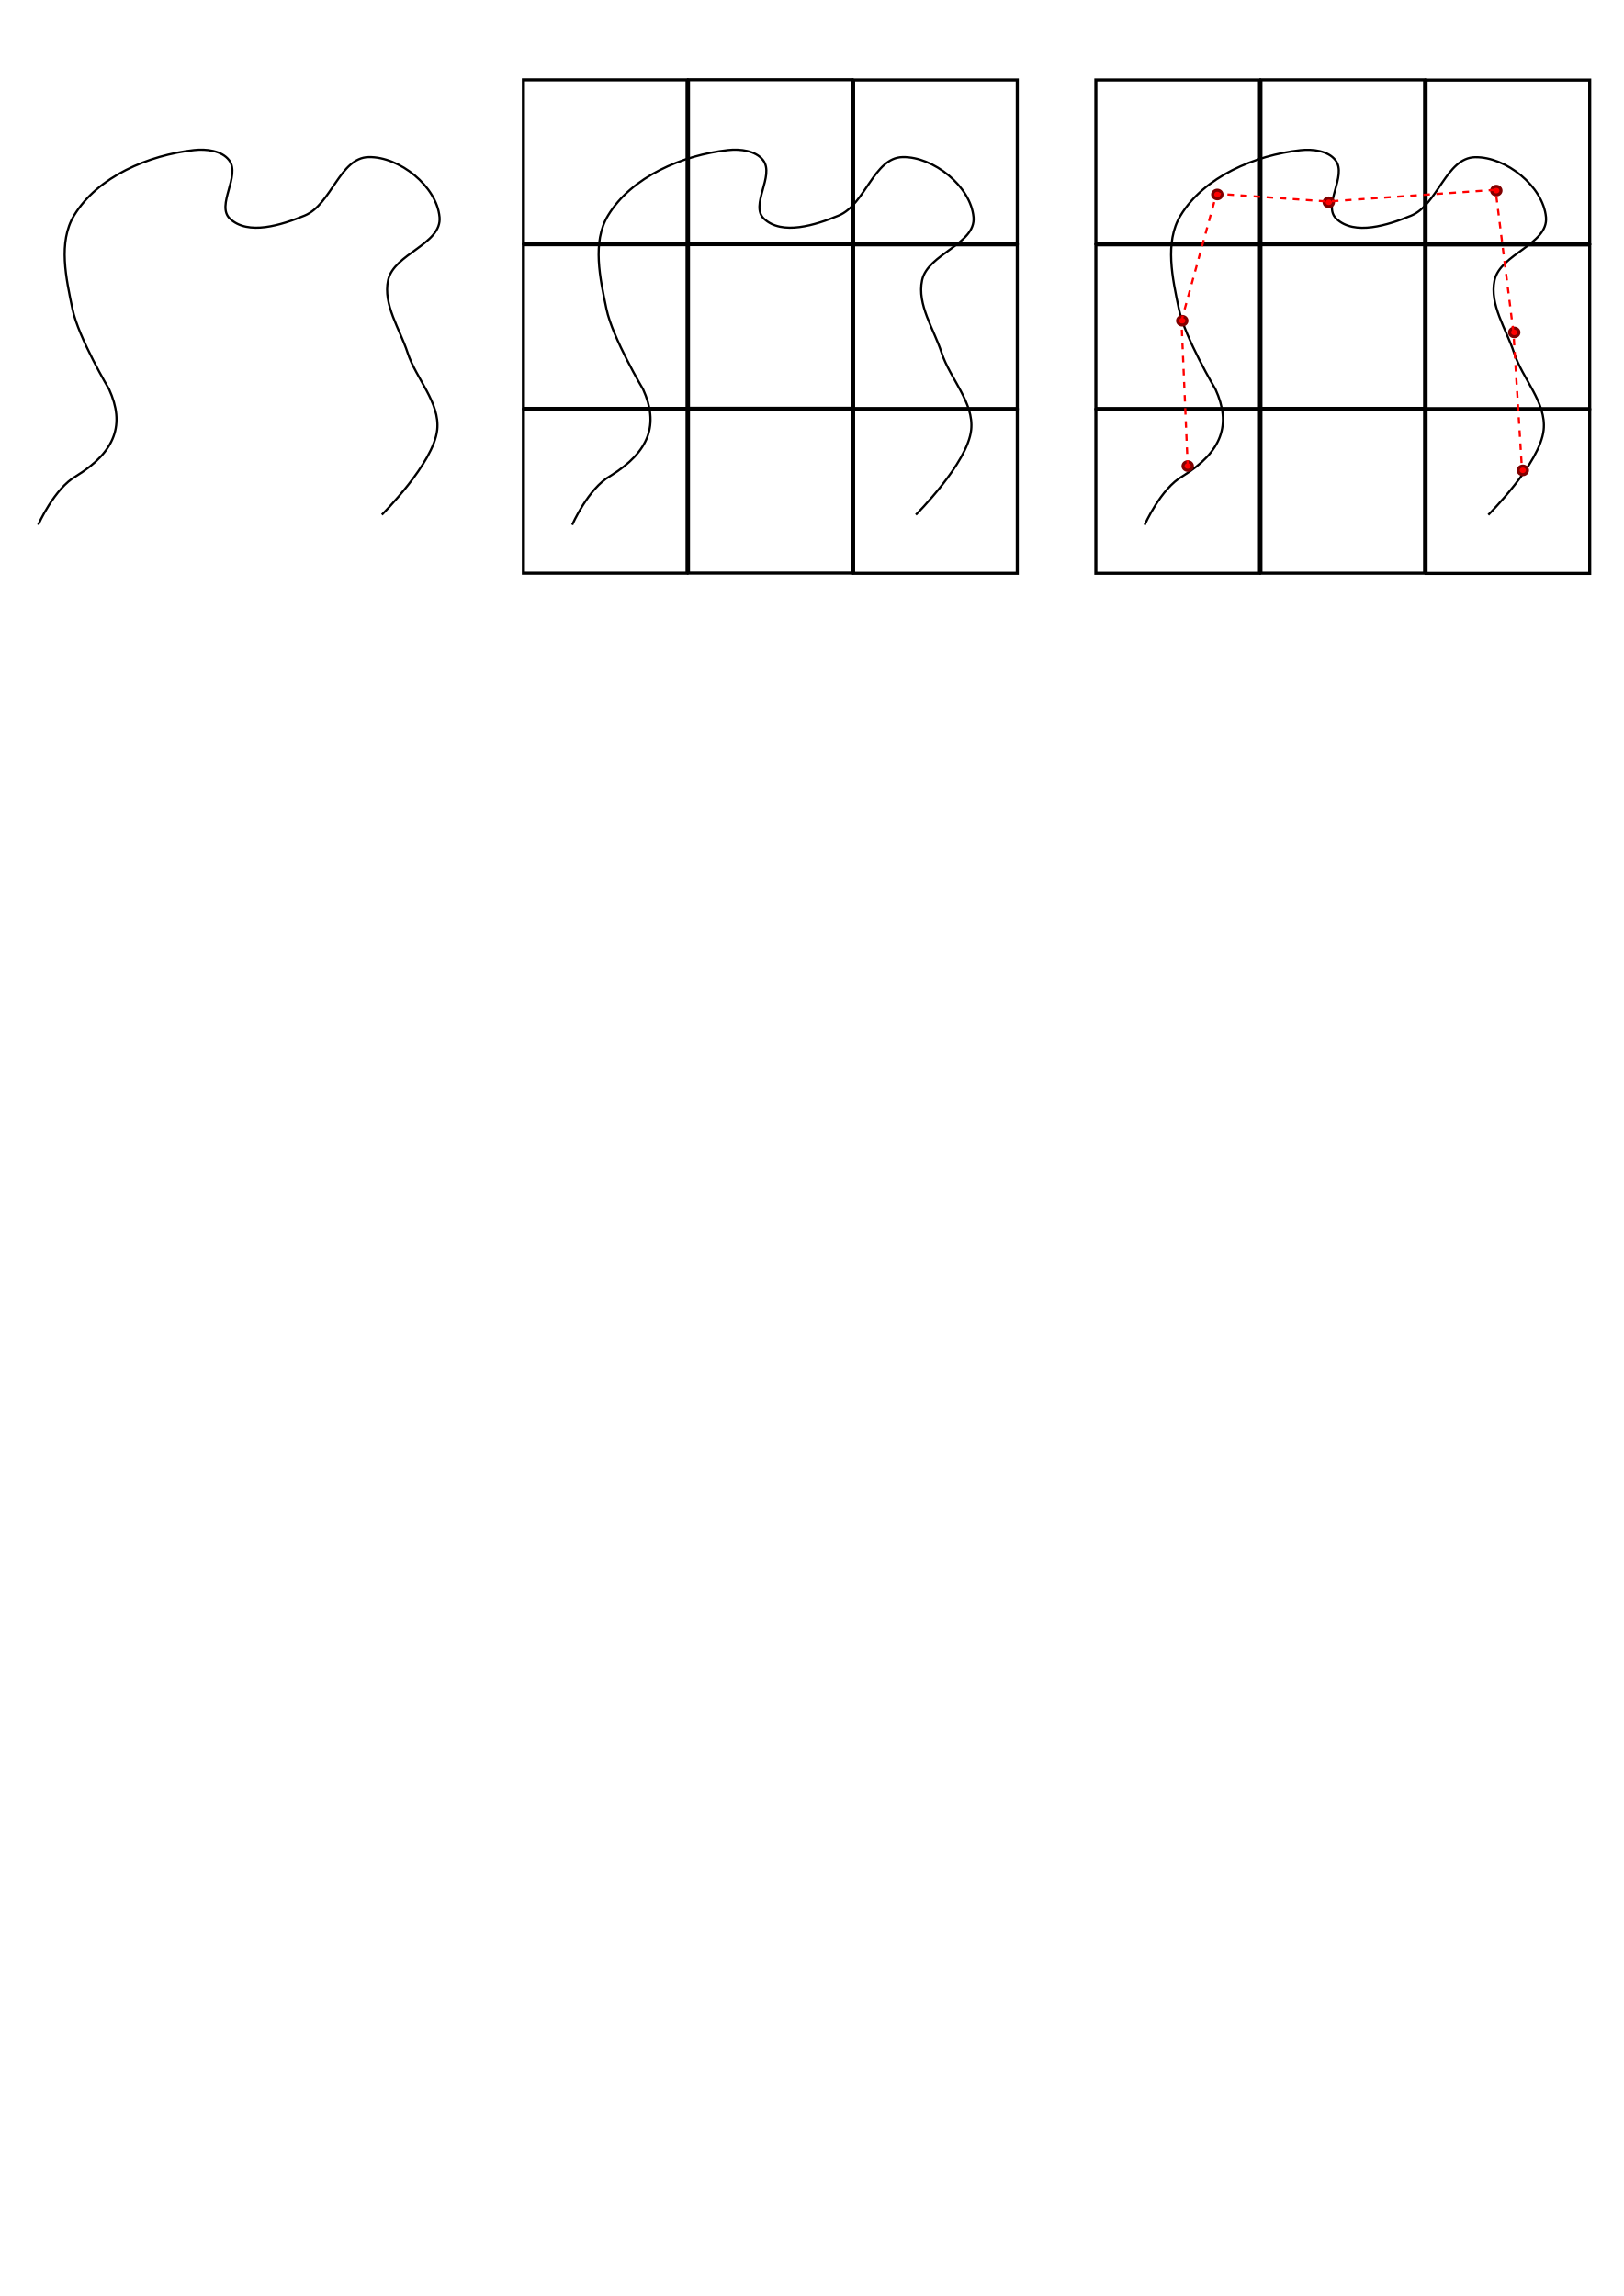
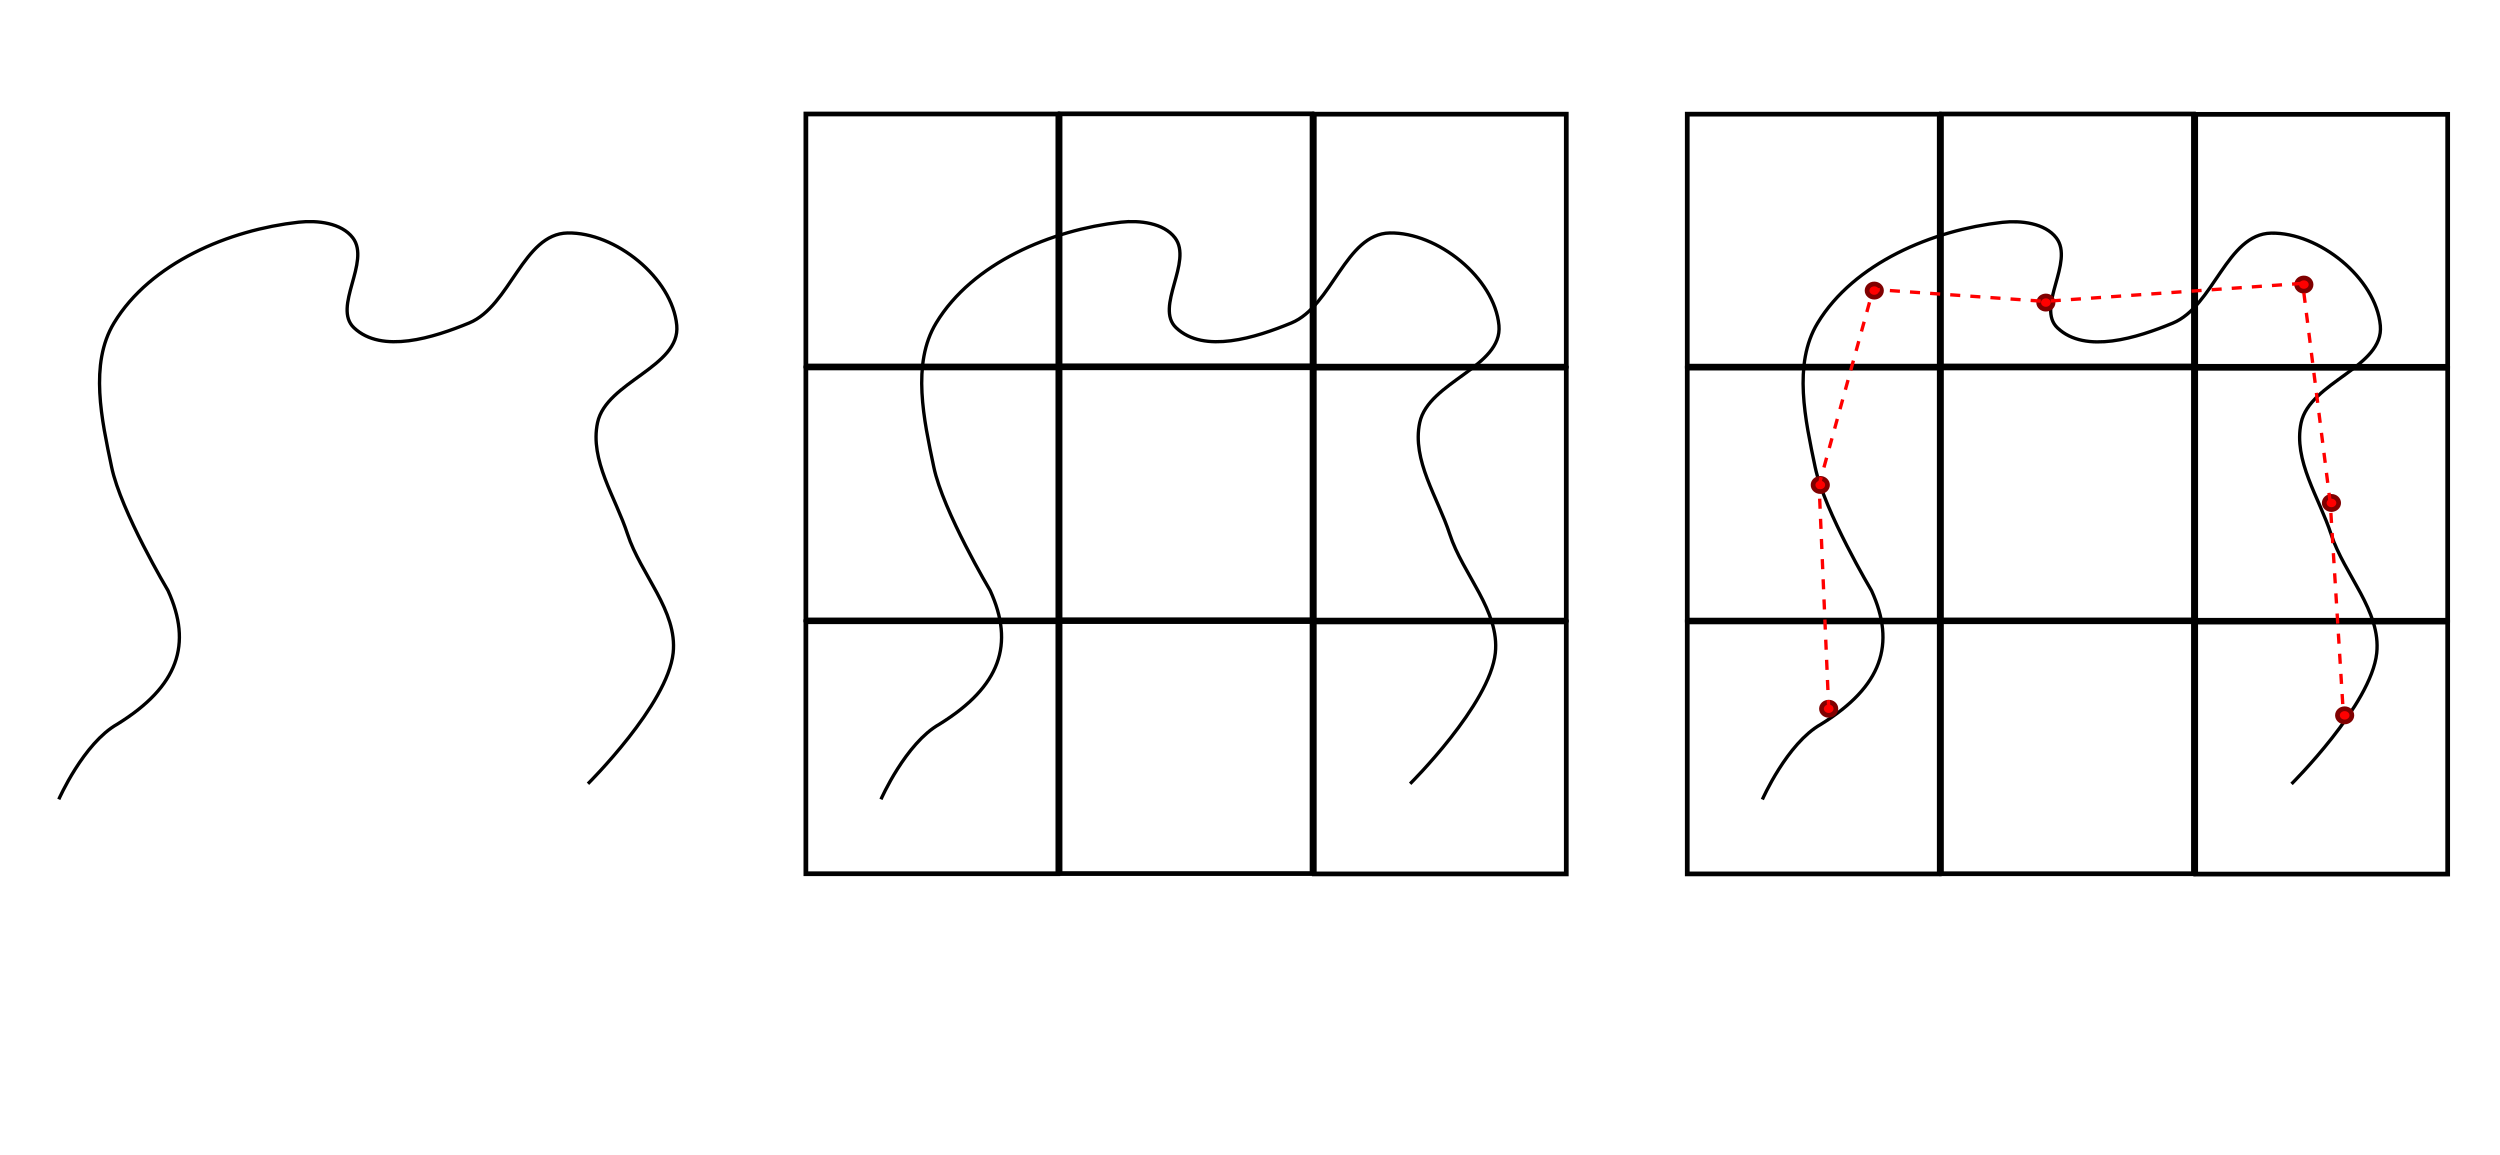
- <svg xmlns="http://www.w3.org/2000/svg" width="210mm" height="297mm" viewBox="0 0 744.094 1052.362" id="svg2" version="1.1">
+ <svg xmlns="http://www.w3.org/2000/svg" width="210mm" height="97mm" viewBox="0 0 744.094 343.701" id="svg2" version="1.1">
  <defs id="defs4" />
-   <g id="layer1">
-     <path style="fill:none;fill-rule:evenodd;stroke:#000000;stroke-width:1px;stroke-linecap:butt;stroke-linejoin:miter;stroke-opacity:1" d="m 17.5,240.576 c 0,0 7.341,-16.712 17.44,-22.389 C 53.109,206.916 57.281,194.391 50,178.434 c 0,0 -14.033,-23.592 -16.786,-36.786 C 30.296,127.661 26.533,111.016 33.929,98.791 44.738,80.923 68.169,71.064 88.929,68.791 94.472,68.184 101.619,68.999 105,73.434 c 5.414,7.101 -6.128,20.648 0.357,26.786 8.307,7.863 23.712,2.933 34.286,-1.429 12.23,-5.045 16.059,-26.531 29.286,-26.786 14.189,-0.274 31.19,13.369 32.5,27.5 1.148,12.386 -20.972,16.765 -23.571,28.929 -2.396,11.211 5.382,22.312 8.929,33.214 3.906,12.005 14.9,22.803 13.571,35.357 C 198.728,212.405 175,235.934 175,235.934" id="path4138" />
-     <path style="fill:none;fill-rule:evenodd;stroke:#000000;stroke-width:1px;stroke-linecap:butt;stroke-linejoin:miter;stroke-opacity:1" d="m 262.211,240.576 c 0,0 7.341,-16.712 17.44,-22.389 18.169,-11.271 22.342,-23.797 15.06,-39.754 0,0 -14.033,-23.592 -16.786,-36.786 -2.918,-13.986 -6.681,-30.632 0.714,-42.857 10.809,-17.868 34.241,-27.727 55,-30 5.543,-0.607 12.69,0.209 16.071,4.643 5.414,7.101 -6.128,20.648 0.357,26.786 8.307,7.863 23.712,2.933 34.286,-1.429 12.23,-5.045 16.059,-26.531 29.286,-26.786 14.189,-0.274 31.19,13.369 32.5,27.5 1.148,12.386 -20.972,16.765 -23.571,28.929 -2.396,11.211 5.382,22.312 8.929,33.214 3.906,12.005 14.9,22.803 13.571,35.357 -1.63,15.4 -25.357,38.929 -25.357,38.929" id="path4138-9" />
-     <rect style="color:#000000;clip-rule:nonzero;display:inline;overflow:visible;visibility:visible;opacity:1;isolation:auto;mix-blend-mode:normal;color-interpolation:sRGB;color-interpolation-filters:linearRGB;solid-color:#000000;solid-opacity:1;fill:none;fill-opacity:1;fill-rule:nonzero;stroke:#000000;stroke-width:1.407;stroke-linecap:butt;stroke-linejoin:miter;stroke-miterlimit:4;stroke-dasharray:none;stroke-dashoffset:0;stroke-opacity:1;color-rendering:auto;image-rendering:auto;shape-rendering:auto;text-rendering:auto;enable-background:accumulate" id="rect4161" width="75" height="75" x="239.857" y="187.719" />
-     <rect style="color:#000000;clip-rule:nonzero;display:inline;overflow:visible;visibility:visible;opacity:1;isolation:auto;mix-blend-mode:normal;color-interpolation:sRGB;color-interpolation-filters:linearRGB;solid-color:#000000;solid-opacity:1;fill:none;fill-opacity:1;fill-rule:nonzero;stroke:#000000;stroke-width:1.407;stroke-linecap:butt;stroke-linejoin:miter;stroke-miterlimit:4;stroke-dasharray:none;stroke-dashoffset:0;stroke-opacity:1;color-rendering:auto;image-rendering:auto;shape-rendering:auto;text-rendering:auto;enable-background:accumulate" id="rect4161-1" width="75" height="75" x="239.857" y="112.177" />
-     <rect style="color:#000000;clip-rule:nonzero;display:inline;overflow:visible;visibility:visible;opacity:1;isolation:auto;mix-blend-mode:normal;color-interpolation:sRGB;color-interpolation-filters:linearRGB;solid-color:#000000;solid-opacity:1;fill:none;fill-opacity:1;fill-rule:nonzero;stroke:#000000;stroke-width:1.407;stroke-linecap:butt;stroke-linejoin:miter;stroke-miterlimit:4;stroke-dasharray:none;stroke-dashoffset:0;stroke-opacity:1;color-rendering:auto;image-rendering:auto;shape-rendering:auto;text-rendering:auto;enable-background:accumulate" id="rect4161-9" width="75" height="75" x="239.857" y="36.591" />
-     <rect style="color:#000000;clip-rule:nonzero;display:inline;overflow:visible;visibility:visible;opacity:1;isolation:auto;mix-blend-mode:normal;color-interpolation:sRGB;color-interpolation-filters:linearRGB;solid-color:#000000;solid-opacity:1;fill:none;fill-opacity:1;fill-rule:nonzero;stroke:#000000;stroke-width:1.407;stroke-linecap:butt;stroke-linejoin:miter;stroke-miterlimit:4;stroke-dasharray:none;stroke-dashoffset:0;stroke-opacity:1;color-rendering:auto;image-rendering:auto;shape-rendering:auto;text-rendering:auto;enable-background:accumulate" id="rect4161-94" width="75" height="75" x="315.514" y="187.67" />
-     <rect style="color:#000000;clip-rule:nonzero;display:inline;overflow:visible;visibility:visible;opacity:1;isolation:auto;mix-blend-mode:normal;color-interpolation:sRGB;color-interpolation-filters:linearRGB;solid-color:#000000;solid-opacity:1;fill:none;fill-opacity:1;fill-rule:nonzero;stroke:#000000;stroke-width:1.407;stroke-linecap:butt;stroke-linejoin:miter;stroke-miterlimit:4;stroke-dasharray:none;stroke-dashoffset:0;stroke-opacity:1;color-rendering:auto;image-rendering:auto;shape-rendering:auto;text-rendering:auto;enable-background:accumulate" id="rect4161-1-6" width="75" height="75" x="315.514" y="112.127" />
-     <rect style="color:#000000;clip-rule:nonzero;display:inline;overflow:visible;visibility:visible;opacity:1;isolation:auto;mix-blend-mode:normal;color-interpolation:sRGB;color-interpolation-filters:linearRGB;solid-color:#000000;solid-opacity:1;fill:none;fill-opacity:1;fill-rule:nonzero;stroke:#000000;stroke-width:1.407;stroke-linecap:butt;stroke-linejoin:miter;stroke-miterlimit:4;stroke-dasharray:none;stroke-dashoffset:0;stroke-opacity:1;color-rendering:auto;image-rendering:auto;shape-rendering:auto;text-rendering:auto;enable-background:accumulate" id="rect4161-9-2" width="75" height="75" x="315.514" y="36.541" />
-     <rect style="color:#000000;clip-rule:nonzero;display:inline;overflow:visible;visibility:visible;opacity:1;isolation:auto;mix-blend-mode:normal;color-interpolation:sRGB;color-interpolation-filters:linearRGB;solid-color:#000000;solid-opacity:1;fill:none;fill-opacity:1;fill-rule:nonzero;stroke:#000000;stroke-width:1.407;stroke-linecap:butt;stroke-linejoin:miter;stroke-miterlimit:4;stroke-dasharray:none;stroke-dashoffset:0;stroke-opacity:1;color-rendering:auto;image-rendering:auto;shape-rendering:auto;text-rendering:auto;enable-background:accumulate" id="rect4161-94-2" width="75" height="75" x="391.185" y="187.77" />
-     <rect style="color:#000000;clip-rule:nonzero;display:inline;overflow:visible;visibility:visible;opacity:1;isolation:auto;mix-blend-mode:normal;color-interpolation:sRGB;color-interpolation-filters:linearRGB;solid-color:#000000;solid-opacity:1;fill:none;fill-opacity:1;fill-rule:nonzero;stroke:#000000;stroke-width:1.407;stroke-linecap:butt;stroke-linejoin:miter;stroke-miterlimit:4;stroke-dasharray:none;stroke-dashoffset:0;stroke-opacity:1;color-rendering:auto;image-rendering:auto;shape-rendering:auto;text-rendering:auto;enable-background:accumulate" id="rect4161-1-6-2" width="75" height="75" x="391.185" y="112.227" />
-     <rect style="color:#000000;clip-rule:nonzero;display:inline;overflow:visible;visibility:visible;opacity:1;isolation:auto;mix-blend-mode:normal;color-interpolation:sRGB;color-interpolation-filters:linearRGB;solid-color:#000000;solid-opacity:1;fill:none;fill-opacity:1;fill-rule:nonzero;stroke:#000000;stroke-width:1.407;stroke-linecap:butt;stroke-linejoin:miter;stroke-miterlimit:4;stroke-dasharray:none;stroke-dashoffset:0;stroke-opacity:1;color-rendering:auto;image-rendering:auto;shape-rendering:auto;text-rendering:auto;enable-background:accumulate" id="rect4161-9-2-8" width="75" height="75" x="391.185" y="36.641" />
-     <path style="fill:none;fill-rule:evenodd;stroke:#000000;stroke-width:1px;stroke-linecap:butt;stroke-linejoin:miter;stroke-opacity:1" d="m 524.547,240.626 c 0,0 7.341,-16.712 17.44,-22.389 18.169,-11.271 22.342,-23.797 15.06,-39.754 0,0 -14.033,-23.592 -16.786,-36.786 -2.918,-13.986 -6.681,-30.632 0.714,-42.857 10.809,-17.868 34.241,-27.727 55,-30 5.543,-0.607 12.69,0.209 16.071,4.643 5.414,7.101 -6.128,20.648 0.357,26.786 8.307,7.863 23.712,2.933 34.286,-1.429 12.23,-5.045 16.059,-26.531 29.286,-26.786 14.189,-0.274 31.19,13.369 32.5,27.5 1.148,12.386 -20.972,16.765 -23.571,28.929 -2.396,11.211 5.382,22.312 8.929,33.214 3.906,12.005 14.9,22.803 13.571,35.357 -1.63,15.4 -25.357,38.929 -25.357,38.929" id="path4138-9-3" />
-     <rect style="color:#000000;clip-rule:nonzero;display:inline;overflow:visible;visibility:visible;opacity:1;isolation:auto;mix-blend-mode:normal;color-interpolation:sRGB;color-interpolation-filters:linearRGB;solid-color:#000000;solid-opacity:1;fill:none;fill-opacity:1;fill-rule:nonzero;stroke:#000000;stroke-width:1.407;stroke-linecap:butt;stroke-linejoin:miter;stroke-miterlimit:4;stroke-dasharray:none;stroke-dashoffset:0;stroke-opacity:1;color-rendering:auto;image-rendering:auto;shape-rendering:auto;text-rendering:auto;enable-background:accumulate" id="rect4161-0" width="75" height="75" x="502.193" y="187.769" />
-     <rect style="color:#000000;clip-rule:nonzero;display:inline;overflow:visible;visibility:visible;opacity:1;isolation:auto;mix-blend-mode:normal;color-interpolation:sRGB;color-interpolation-filters:linearRGB;solid-color:#000000;solid-opacity:1;fill:none;fill-opacity:1;fill-rule:nonzero;stroke:#000000;stroke-width:1.407;stroke-linecap:butt;stroke-linejoin:miter;stroke-miterlimit:4;stroke-dasharray:none;stroke-dashoffset:0;stroke-opacity:1;color-rendering:auto;image-rendering:auto;shape-rendering:auto;text-rendering:auto;enable-background:accumulate" id="rect4161-1-9" width="75" height="75" x="502.193" y="112.227" />
-     <rect style="color:#000000;clip-rule:nonzero;display:inline;overflow:visible;visibility:visible;opacity:1;isolation:auto;mix-blend-mode:normal;color-interpolation:sRGB;color-interpolation-filters:linearRGB;solid-color:#000000;solid-opacity:1;fill:none;fill-opacity:1;fill-rule:nonzero;stroke:#000000;stroke-width:1.407;stroke-linecap:butt;stroke-linejoin:miter;stroke-miterlimit:4;stroke-dasharray:none;stroke-dashoffset:0;stroke-opacity:1;color-rendering:auto;image-rendering:auto;shape-rendering:auto;text-rendering:auto;enable-background:accumulate" id="rect4161-9-21" width="75" height="75" x="502.193" y="36.641" />
-     <rect style="color:#000000;clip-rule:nonzero;display:inline;overflow:visible;visibility:visible;opacity:1;isolation:auto;mix-blend-mode:normal;color-interpolation:sRGB;color-interpolation-filters:linearRGB;solid-color:#000000;solid-opacity:1;fill:none;fill-opacity:1;fill-rule:nonzero;stroke:#000000;stroke-width:1.407;stroke-linecap:butt;stroke-linejoin:miter;stroke-miterlimit:4;stroke-dasharray:none;stroke-dashoffset:0;stroke-opacity:1;color-rendering:auto;image-rendering:auto;shape-rendering:auto;text-rendering:auto;enable-background:accumulate" id="rect4161-94-20" width="75" height="75" x="577.85" y="187.72" />
-     <rect style="color:#000000;clip-rule:nonzero;display:inline;overflow:visible;visibility:visible;opacity:1;isolation:auto;mix-blend-mode:normal;color-interpolation:sRGB;color-interpolation-filters:linearRGB;solid-color:#000000;solid-opacity:1;fill:none;fill-opacity:1;fill-rule:nonzero;stroke:#000000;stroke-width:1.407;stroke-linecap:butt;stroke-linejoin:miter;stroke-miterlimit:4;stroke-dasharray:none;stroke-dashoffset:0;stroke-opacity:1;color-rendering:auto;image-rendering:auto;shape-rendering:auto;text-rendering:auto;enable-background:accumulate" id="rect4161-1-6-5" width="75" height="75" x="577.85" y="112.177" />
-     <rect style="color:#000000;clip-rule:nonzero;display:inline;overflow:visible;visibility:visible;opacity:1;isolation:auto;mix-blend-mode:normal;color-interpolation:sRGB;color-interpolation-filters:linearRGB;solid-color:#000000;solid-opacity:1;fill:none;fill-opacity:1;fill-rule:nonzero;stroke:#000000;stroke-width:1.407;stroke-linecap:butt;stroke-linejoin:miter;stroke-miterlimit:4;stroke-dasharray:none;stroke-dashoffset:0;stroke-opacity:1;color-rendering:auto;image-rendering:auto;shape-rendering:auto;text-rendering:auto;enable-background:accumulate" id="rect4161-9-2-4" width="75" height="75" x="577.85" y="36.591" />
-     <rect style="color:#000000;clip-rule:nonzero;display:inline;overflow:visible;visibility:visible;opacity:1;isolation:auto;mix-blend-mode:normal;color-interpolation:sRGB;color-interpolation-filters:linearRGB;solid-color:#000000;solid-opacity:1;fill:none;fill-opacity:1;fill-rule:nonzero;stroke:#000000;stroke-width:1.407;stroke-linecap:butt;stroke-linejoin:miter;stroke-miterlimit:4;stroke-dasharray:none;stroke-dashoffset:0;stroke-opacity:1;color-rendering:auto;image-rendering:auto;shape-rendering:auto;text-rendering:auto;enable-background:accumulate" id="rect4161-94-2-9" width="75" height="75" x="653.521" y="187.82" />
-     <rect style="color:#000000;clip-rule:nonzero;display:inline;overflow:visible;visibility:visible;opacity:1;isolation:auto;mix-blend-mode:normal;color-interpolation:sRGB;color-interpolation-filters:linearRGB;solid-color:#000000;solid-opacity:1;fill:none;fill-opacity:1;fill-rule:nonzero;stroke:#000000;stroke-width:1.407;stroke-linecap:butt;stroke-linejoin:miter;stroke-miterlimit:4;stroke-dasharray:none;stroke-dashoffset:0;stroke-opacity:1;color-rendering:auto;image-rendering:auto;shape-rendering:auto;text-rendering:auto;enable-background:accumulate" id="rect4161-1-6-2-5" width="75" height="75" x="653.521" y="112.277" />
-     <rect style="color:#000000;clip-rule:nonzero;display:inline;overflow:visible;visibility:visible;opacity:1;isolation:auto;mix-blend-mode:normal;color-interpolation:sRGB;color-interpolation-filters:linearRGB;solid-color:#000000;solid-opacity:1;fill:none;fill-opacity:1;fill-rule:nonzero;stroke:#000000;stroke-width:1.407;stroke-linecap:butt;stroke-linejoin:miter;stroke-miterlimit:4;stroke-dasharray:none;stroke-dashoffset:0;stroke-opacity:1;color-rendering:auto;image-rendering:auto;shape-rendering:auto;text-rendering:auto;enable-background:accumulate" id="rect4161-9-2-8-3" width="75" height="75" x="653.521" y="36.691" />
-     <ellipse style="color:#000000;clip-rule:nonzero;display:inline;overflow:visible;visibility:visible;opacity:1;isolation:auto;mix-blend-mode:normal;color-interpolation:sRGB;color-interpolation-filters:linearRGB;solid-color:#000000;solid-opacity:1;fill:#ff0000;fill-opacity:1;fill-rule:nonzero;stroke:#800000;stroke-width:1.407;stroke-linecap:butt;stroke-linejoin:miter;stroke-miterlimit:4;stroke-dasharray:none;stroke-dashoffset:0;stroke-opacity:1;color-rendering:auto;image-rendering:auto;shape-rendering:auto;text-rendering:auto;enable-background:accumulate" id="path4268" cx="544.286" cy="213.612" rx="2.143" ry="1.964" />
-     <ellipse style="color:#000000;clip-rule:nonzero;display:inline;overflow:visible;visibility:visible;opacity:1;isolation:auto;mix-blend-mode:normal;color-interpolation:sRGB;color-interpolation-filters:linearRGB;solid-color:#000000;solid-opacity:1;fill:#ff0000;fill-opacity:1;fill-rule:nonzero;stroke:#800000;stroke-width:1.407;stroke-linecap:butt;stroke-linejoin:miter;stroke-miterlimit:4;stroke-dasharray:none;stroke-dashoffset:0;stroke-opacity:1;color-rendering:auto;image-rendering:auto;shape-rendering:auto;text-rendering:auto;enable-background:accumulate" id="path4268-6" cx="541.786" cy="147.005" rx="2.143" ry="1.964" />
-     <ellipse style="color:#000000;clip-rule:nonzero;display:inline;overflow:visible;visibility:visible;opacity:1;isolation:auto;mix-blend-mode:normal;color-interpolation:sRGB;color-interpolation-filters:linearRGB;solid-color:#000000;solid-opacity:1;fill:#ff0000;fill-opacity:1;fill-rule:nonzero;stroke:#800000;stroke-width:1.407;stroke-linecap:butt;stroke-linejoin:miter;stroke-miterlimit:4;stroke-dasharray:none;stroke-dashoffset:0;stroke-opacity:1;color-rendering:auto;image-rendering:auto;shape-rendering:auto;text-rendering:auto;enable-background:accumulate" id="path4268-6-2" cx="557.857" cy="89.148" rx="2.143" ry="1.964" />
-     <ellipse style="color:#000000;clip-rule:nonzero;display:inline;overflow:visible;visibility:visible;opacity:1;isolation:auto;mix-blend-mode:normal;color-interpolation:sRGB;color-interpolation-filters:linearRGB;solid-color:#000000;solid-opacity:1;fill:#ff0000;fill-opacity:1;fill-rule:nonzero;stroke:#800000;stroke-width:1.407;stroke-linecap:butt;stroke-linejoin:miter;stroke-miterlimit:4;stroke-dasharray:none;stroke-dashoffset:0;stroke-opacity:1;color-rendering:auto;image-rendering:auto;shape-rendering:auto;text-rendering:auto;enable-background:accumulate" id="path4268-6-2-5" cx="608.929" cy="92.719" rx="2.143" ry="1.964" />
-     <ellipse style="color:#000000;clip-rule:nonzero;display:inline;overflow:visible;visibility:visible;opacity:1;isolation:auto;mix-blend-mode:normal;color-interpolation:sRGB;color-interpolation-filters:linearRGB;solid-color:#000000;solid-opacity:1;fill:#ff0000;fill-opacity:1;fill-rule:nonzero;stroke:#800000;stroke-width:1.407;stroke-linecap:butt;stroke-linejoin:miter;stroke-miterlimit:4;stroke-dasharray:none;stroke-dashoffset:0;stroke-opacity:1;color-rendering:auto;image-rendering:auto;shape-rendering:auto;text-rendering:auto;enable-background:accumulate" id="path4268-6-2-4" cx="685.714" cy="87.362" rx="2.143" ry="1.964" />
-     <ellipse style="color:#000000;clip-rule:nonzero;display:inline;overflow:visible;visibility:visible;opacity:1;isolation:auto;mix-blend-mode:normal;color-interpolation:sRGB;color-interpolation-filters:linearRGB;solid-color:#000000;solid-opacity:1;fill:#ff0000;fill-opacity:1;fill-rule:nonzero;stroke:#800000;stroke-width:1.407;stroke-linecap:butt;stroke-linejoin:miter;stroke-miterlimit:4;stroke-dasharray:none;stroke-dashoffset:0;stroke-opacity:1;color-rendering:auto;image-rendering:auto;shape-rendering:auto;text-rendering:auto;enable-background:accumulate" id="path4268-6-2-4-8" cx="693.929" cy="152.362" rx="2.143" ry="1.964" />
-     <ellipse style="color:#000000;clip-rule:nonzero;display:inline;overflow:visible;visibility:visible;opacity:1;isolation:auto;mix-blend-mode:normal;color-interpolation:sRGB;color-interpolation-filters:linearRGB;solid-color:#000000;solid-opacity:1;fill:#ff0000;fill-opacity:1;fill-rule:nonzero;stroke:#800000;stroke-width:1.407;stroke-linecap:butt;stroke-linejoin:miter;stroke-miterlimit:4;stroke-dasharray:none;stroke-dashoffset:0;stroke-opacity:1;color-rendering:auto;image-rendering:auto;shape-rendering:auto;text-rendering:auto;enable-background:accumulate" id="path4268-6-2-4-8-5" cx="697.857" cy="215.576" rx="2.143" ry="1.964" />
-     <path style="fill:none;fill-rule:evenodd;stroke:#ff0000;stroke-width:1;stroke-linecap:butt;stroke-linejoin:miter;stroke-opacity:1;stroke-miterlimit:4;stroke-dasharray:3,3;stroke-dashoffset:0.6" d="m 544.286,213.434 -2.857,-66.429 m 0,0 16.071,-58.214 0,0 51.071,3.571 76.786,-5.357 8.214,65.357 3.929,63.214" id="path4351" />
+   <g id="layer1" transform="translate(0,-708.6619)">
+     <path style="fill:none;fill-rule:evenodd;stroke:#000000;stroke-width:1px;stroke-linecap:butt;stroke-linejoin:miter;stroke-opacity:1" d="m 17.5,946.576 c 0,0 7.341,-16.712 17.44,-22.389 C 53.109,912.916 57.281,900.391 50,884.434 c 0,0 -14.033,-23.592 -16.786,-36.786 -2.918,-13.986 -6.681,-30.632 0.714,-42.857 10.809,-17.868 34.241,-27.727 55,-30 5.543,-0.607 12.69,0.209 16.071,4.643 5.414,7.101 -6.128,20.648 0.357,26.786 8.307,7.863 23.712,2.933 34.286,-1.429 12.23,-5.045 16.059,-26.531 29.286,-26.786 14.189,-0.274 31.19,13.369 32.5,27.5 1.148,12.386 -20.972,16.765 -23.571,28.929 -2.396,11.211 5.382,22.312 8.929,33.214 3.906,12.005 14.9,22.803 13.571,35.357 C 198.728,918.405 175,941.934 175,941.934" id="path4138" />
+     <path style="fill:none;fill-rule:evenodd;stroke:#000000;stroke-width:1px;stroke-linecap:butt;stroke-linejoin:miter;stroke-opacity:1" d="m 262.211,946.576 c 0,0 7.341,-16.712 17.44,-22.389 18.169,-11.271 22.342,-23.797 15.06,-39.754 0,0 -14.033,-23.592 -16.786,-36.786 -2.918,-13.986 -6.681,-30.632 0.714,-42.857 10.809,-17.868 34.241,-27.727 55,-30 5.543,-0.607 12.69,0.209 16.071,4.643 5.414,7.101 -6.128,20.648 0.357,26.786 8.307,7.863 23.712,2.933 34.286,-1.429 12.23,-5.045 16.059,-26.531 29.286,-26.786 14.189,-0.274 31.19,13.369 32.5,27.5 1.148,12.386 -20.972,16.765 -23.571,28.929 -2.396,11.211 5.382,22.312 8.929,33.214 3.906,12.005 14.9,22.803 13.571,35.357 -1.63,15.4 -25.357,38.929 -25.357,38.929" id="path4138-9" />
+     <rect style="color:#000000;clip-rule:nonzero;display:inline;overflow:visible;visibility:visible;opacity:1;isolation:auto;mix-blend-mode:normal;color-interpolation:sRGB;color-interpolation-filters:linearRGB;solid-color:#000000;solid-opacity:1;fill:none;fill-opacity:1;fill-rule:nonzero;stroke:#000000;stroke-width:1.407;stroke-linecap:butt;stroke-linejoin:miter;stroke-miterlimit:4;stroke-dasharray:none;stroke-dashoffset:0;stroke-opacity:1;color-rendering:auto;image-rendering:auto;shape-rendering:auto;text-rendering:auto;enable-background:accumulate" id="rect4161" width="75" height="75" x="239.857" y="893.719" />
+     <rect style="color:#000000;clip-rule:nonzero;display:inline;overflow:visible;visibility:visible;opacity:1;isolation:auto;mix-blend-mode:normal;color-interpolation:sRGB;color-interpolation-filters:linearRGB;solid-color:#000000;solid-opacity:1;fill:none;fill-opacity:1;fill-rule:nonzero;stroke:#000000;stroke-width:1.407;stroke-linecap:butt;stroke-linejoin:miter;stroke-miterlimit:4;stroke-dasharray:none;stroke-dashoffset:0;stroke-opacity:1;color-rendering:auto;image-rendering:auto;shape-rendering:auto;text-rendering:auto;enable-background:accumulate" id="rect4161-1" width="75" height="75" x="239.857" y="818.177" />
+     <rect style="color:#000000;clip-rule:nonzero;display:inline;overflow:visible;visibility:visible;opacity:1;isolation:auto;mix-blend-mode:normal;color-interpolation:sRGB;color-interpolation-filters:linearRGB;solid-color:#000000;solid-opacity:1;fill:none;fill-opacity:1;fill-rule:nonzero;stroke:#000000;stroke-width:1.407;stroke-linecap:butt;stroke-linejoin:miter;stroke-miterlimit:4;stroke-dasharray:none;stroke-dashoffset:0;stroke-opacity:1;color-rendering:auto;image-rendering:auto;shape-rendering:auto;text-rendering:auto;enable-background:accumulate" id="rect4161-9" width="75" height="75" x="239.857" y="742.591" />
+     <rect style="color:#000000;clip-rule:nonzero;display:inline;overflow:visible;visibility:visible;opacity:1;isolation:auto;mix-blend-mode:normal;color-interpolation:sRGB;color-interpolation-filters:linearRGB;solid-color:#000000;solid-opacity:1;fill:none;fill-opacity:1;fill-rule:nonzero;stroke:#000000;stroke-width:1.407;stroke-linecap:butt;stroke-linejoin:miter;stroke-miterlimit:4;stroke-dasharray:none;stroke-dashoffset:0;stroke-opacity:1;color-rendering:auto;image-rendering:auto;shape-rendering:auto;text-rendering:auto;enable-background:accumulate" id="rect4161-94" width="75" height="75" x="315.514" y="893.67" />
+     <rect style="color:#000000;clip-rule:nonzero;display:inline;overflow:visible;visibility:visible;opacity:1;isolation:auto;mix-blend-mode:normal;color-interpolation:sRGB;color-interpolation-filters:linearRGB;solid-color:#000000;solid-opacity:1;fill:none;fill-opacity:1;fill-rule:nonzero;stroke:#000000;stroke-width:1.407;stroke-linecap:butt;stroke-linejoin:miter;stroke-miterlimit:4;stroke-dasharray:none;stroke-dashoffset:0;stroke-opacity:1;color-rendering:auto;image-rendering:auto;shape-rendering:auto;text-rendering:auto;enable-background:accumulate" id="rect4161-1-6" width="75" height="75" x="315.514" y="818.127" />
+     <rect style="color:#000000;clip-rule:nonzero;display:inline;overflow:visible;visibility:visible;opacity:1;isolation:auto;mix-blend-mode:normal;color-interpolation:sRGB;color-interpolation-filters:linearRGB;solid-color:#000000;solid-opacity:1;fill:none;fill-opacity:1;fill-rule:nonzero;stroke:#000000;stroke-width:1.407;stroke-linecap:butt;stroke-linejoin:miter;stroke-miterlimit:4;stroke-dasharray:none;stroke-dashoffset:0;stroke-opacity:1;color-rendering:auto;image-rendering:auto;shape-rendering:auto;text-rendering:auto;enable-background:accumulate" id="rect4161-9-2" width="75" height="75" x="315.514" y="742.541" />
+     <rect style="color:#000000;clip-rule:nonzero;display:inline;overflow:visible;visibility:visible;opacity:1;isolation:auto;mix-blend-mode:normal;color-interpolation:sRGB;color-interpolation-filters:linearRGB;solid-color:#000000;solid-opacity:1;fill:none;fill-opacity:1;fill-rule:nonzero;stroke:#000000;stroke-width:1.407;stroke-linecap:butt;stroke-linejoin:miter;stroke-miterlimit:4;stroke-dasharray:none;stroke-dashoffset:0;stroke-opacity:1;color-rendering:auto;image-rendering:auto;shape-rendering:auto;text-rendering:auto;enable-background:accumulate" id="rect4161-94-2" width="75" height="75" x="391.185" y="893.77" />
+     <rect style="color:#000000;clip-rule:nonzero;display:inline;overflow:visible;visibility:visible;opacity:1;isolation:auto;mix-blend-mode:normal;color-interpolation:sRGB;color-interpolation-filters:linearRGB;solid-color:#000000;solid-opacity:1;fill:none;fill-opacity:1;fill-rule:nonzero;stroke:#000000;stroke-width:1.407;stroke-linecap:butt;stroke-linejoin:miter;stroke-miterlimit:4;stroke-dasharray:none;stroke-dashoffset:0;stroke-opacity:1;color-rendering:auto;image-rendering:auto;shape-rendering:auto;text-rendering:auto;enable-background:accumulate" id="rect4161-1-6-2" width="75" height="75" x="391.185" y="818.227" />
+     <rect style="color:#000000;clip-rule:nonzero;display:inline;overflow:visible;visibility:visible;opacity:1;isolation:auto;mix-blend-mode:normal;color-interpolation:sRGB;color-interpolation-filters:linearRGB;solid-color:#000000;solid-opacity:1;fill:none;fill-opacity:1;fill-rule:nonzero;stroke:#000000;stroke-width:1.407;stroke-linecap:butt;stroke-linejoin:miter;stroke-miterlimit:4;stroke-dasharray:none;stroke-dashoffset:0;stroke-opacity:1;color-rendering:auto;image-rendering:auto;shape-rendering:auto;text-rendering:auto;enable-background:accumulate" id="rect4161-9-2-8" width="75" height="75" x="391.185" y="742.641" />
+     <path style="fill:none;fill-rule:evenodd;stroke:#000000;stroke-width:1px;stroke-linecap:butt;stroke-linejoin:miter;stroke-opacity:1" d="m 524.547,946.626 c 0,0 7.341,-16.712 17.44,-22.389 18.169,-11.271 22.342,-23.797 15.06,-39.754 0,0 -14.033,-23.592 -16.786,-36.786 -2.918,-13.986 -6.681,-30.632 0.714,-42.857 10.809,-17.868 34.241,-27.727 55,-30 5.543,-0.607 12.69,0.209 16.071,4.643 5.414,7.101 -6.128,20.648 0.357,26.786 8.307,7.863 23.712,2.933 34.286,-1.429 12.23,-5.045 16.059,-26.531 29.286,-26.786 14.189,-0.274 31.19,13.369 32.5,27.5 1.148,12.386 -20.972,16.765 -23.571,28.929 -2.396,11.211 5.382,22.312 8.929,33.214 3.906,12.005 14.9,22.803 13.571,35.357 -1.63,15.4 -25.357,38.929 -25.357,38.929" id="path4138-9-3" />
+     <rect style="color:#000000;clip-rule:nonzero;display:inline;overflow:visible;visibility:visible;opacity:1;isolation:auto;mix-blend-mode:normal;color-interpolation:sRGB;color-interpolation-filters:linearRGB;solid-color:#000000;solid-opacity:1;fill:none;fill-opacity:1;fill-rule:nonzero;stroke:#000000;stroke-width:1.407;stroke-linecap:butt;stroke-linejoin:miter;stroke-miterlimit:4;stroke-dasharray:none;stroke-dashoffset:0;stroke-opacity:1;color-rendering:auto;image-rendering:auto;shape-rendering:auto;text-rendering:auto;enable-background:accumulate" id="rect4161-0" width="75" height="75" x="502.193" y="893.769" />
+     <rect style="color:#000000;clip-rule:nonzero;display:inline;overflow:visible;visibility:visible;opacity:1;isolation:auto;mix-blend-mode:normal;color-interpolation:sRGB;color-interpolation-filters:linearRGB;solid-color:#000000;solid-opacity:1;fill:none;fill-opacity:1;fill-rule:nonzero;stroke:#000000;stroke-width:1.407;stroke-linecap:butt;stroke-linejoin:miter;stroke-miterlimit:4;stroke-dasharray:none;stroke-dashoffset:0;stroke-opacity:1;color-rendering:auto;image-rendering:auto;shape-rendering:auto;text-rendering:auto;enable-background:accumulate" id="rect4161-1-9" width="75" height="75" x="502.193" y="818.227" />
+     <rect style="color:#000000;clip-rule:nonzero;display:inline;overflow:visible;visibility:visible;opacity:1;isolation:auto;mix-blend-mode:normal;color-interpolation:sRGB;color-interpolation-filters:linearRGB;solid-color:#000000;solid-opacity:1;fill:none;fill-opacity:1;fill-rule:nonzero;stroke:#000000;stroke-width:1.407;stroke-linecap:butt;stroke-linejoin:miter;stroke-miterlimit:4;stroke-dasharray:none;stroke-dashoffset:0;stroke-opacity:1;color-rendering:auto;image-rendering:auto;shape-rendering:auto;text-rendering:auto;enable-background:accumulate" id="rect4161-9-21" width="75" height="75" x="502.193" y="742.641" />
+     <rect style="color:#000000;clip-rule:nonzero;display:inline;overflow:visible;visibility:visible;opacity:1;isolation:auto;mix-blend-mode:normal;color-interpolation:sRGB;color-interpolation-filters:linearRGB;solid-color:#000000;solid-opacity:1;fill:none;fill-opacity:1;fill-rule:nonzero;stroke:#000000;stroke-width:1.407;stroke-linecap:butt;stroke-linejoin:miter;stroke-miterlimit:4;stroke-dasharray:none;stroke-dashoffset:0;stroke-opacity:1;color-rendering:auto;image-rendering:auto;shape-rendering:auto;text-rendering:auto;enable-background:accumulate" id="rect4161-94-20" width="75" height="75" x="577.85" y="893.72" />
+     <rect style="color:#000000;clip-rule:nonzero;display:inline;overflow:visible;visibility:visible;opacity:1;isolation:auto;mix-blend-mode:normal;color-interpolation:sRGB;color-interpolation-filters:linearRGB;solid-color:#000000;solid-opacity:1;fill:none;fill-opacity:1;fill-rule:nonzero;stroke:#000000;stroke-width:1.407;stroke-linecap:butt;stroke-linejoin:miter;stroke-miterlimit:4;stroke-dasharray:none;stroke-dashoffset:0;stroke-opacity:1;color-rendering:auto;image-rendering:auto;shape-rendering:auto;text-rendering:auto;enable-background:accumulate" id="rect4161-1-6-5" width="75" height="75" x="577.85" y="818.177" />
+     <rect style="color:#000000;clip-rule:nonzero;display:inline;overflow:visible;visibility:visible;opacity:1;isolation:auto;mix-blend-mode:normal;color-interpolation:sRGB;color-interpolation-filters:linearRGB;solid-color:#000000;solid-opacity:1;fill:none;fill-opacity:1;fill-rule:nonzero;stroke:#000000;stroke-width:1.407;stroke-linecap:butt;stroke-linejoin:miter;stroke-miterlimit:4;stroke-dasharray:none;stroke-dashoffset:0;stroke-opacity:1;color-rendering:auto;image-rendering:auto;shape-rendering:auto;text-rendering:auto;enable-background:accumulate" id="rect4161-9-2-4" width="75" height="75" x="577.85" y="742.591" />
+     <rect style="color:#000000;clip-rule:nonzero;display:inline;overflow:visible;visibility:visible;opacity:1;isolation:auto;mix-blend-mode:normal;color-interpolation:sRGB;color-interpolation-filters:linearRGB;solid-color:#000000;solid-opacity:1;fill:none;fill-opacity:1;fill-rule:nonzero;stroke:#000000;stroke-width:1.407;stroke-linecap:butt;stroke-linejoin:miter;stroke-miterlimit:4;stroke-dasharray:none;stroke-dashoffset:0;stroke-opacity:1;color-rendering:auto;image-rendering:auto;shape-rendering:auto;text-rendering:auto;enable-background:accumulate" id="rect4161-94-2-9" width="75" height="75" x="653.521" y="893.82" />
+     <rect style="color:#000000;clip-rule:nonzero;display:inline;overflow:visible;visibility:visible;opacity:1;isolation:auto;mix-blend-mode:normal;color-interpolation:sRGB;color-interpolation-filters:linearRGB;solid-color:#000000;solid-opacity:1;fill:none;fill-opacity:1;fill-rule:nonzero;stroke:#000000;stroke-width:1.407;stroke-linecap:butt;stroke-linejoin:miter;stroke-miterlimit:4;stroke-dasharray:none;stroke-dashoffset:0;stroke-opacity:1;color-rendering:auto;image-rendering:auto;shape-rendering:auto;text-rendering:auto;enable-background:accumulate" id="rect4161-1-6-2-5" width="75" height="75" x="653.521" y="818.277" />
+     <rect style="color:#000000;clip-rule:nonzero;display:inline;overflow:visible;visibility:visible;opacity:1;isolation:auto;mix-blend-mode:normal;color-interpolation:sRGB;color-interpolation-filters:linearRGB;solid-color:#000000;solid-opacity:1;fill:none;fill-opacity:1;fill-rule:nonzero;stroke:#000000;stroke-width:1.407;stroke-linecap:butt;stroke-linejoin:miter;stroke-miterlimit:4;stroke-dasharray:none;stroke-dashoffset:0;stroke-opacity:1;color-rendering:auto;image-rendering:auto;shape-rendering:auto;text-rendering:auto;enable-background:accumulate" id="rect4161-9-2-8-3" width="75" height="75" x="653.521" y="742.691" />
+     <ellipse style="color:#000000;clip-rule:nonzero;display:inline;overflow:visible;visibility:visible;opacity:1;isolation:auto;mix-blend-mode:normal;color-interpolation:sRGB;color-interpolation-filters:linearRGB;solid-color:#000000;solid-opacity:1;fill:#ff0000;fill-opacity:1;fill-rule:nonzero;stroke:#800000;stroke-width:1.407;stroke-linecap:butt;stroke-linejoin:miter;stroke-miterlimit:4;stroke-dasharray:none;stroke-dashoffset:0;stroke-opacity:1;color-rendering:auto;image-rendering:auto;shape-rendering:auto;text-rendering:auto;enable-background:accumulate" id="path4268" cx="544.286" cy="919.612" rx="2.143" ry="1.964" />
+     <ellipse style="color:#000000;clip-rule:nonzero;display:inline;overflow:visible;visibility:visible;opacity:1;isolation:auto;mix-blend-mode:normal;color-interpolation:sRGB;color-interpolation-filters:linearRGB;solid-color:#000000;solid-opacity:1;fill:#ff0000;fill-opacity:1;fill-rule:nonzero;stroke:#800000;stroke-width:1.407;stroke-linecap:butt;stroke-linejoin:miter;stroke-miterlimit:4;stroke-dasharray:none;stroke-dashoffset:0;stroke-opacity:1;color-rendering:auto;image-rendering:auto;shape-rendering:auto;text-rendering:auto;enable-background:accumulate" id="path4268-6" cx="541.786" cy="853.005" rx="2.143" ry="1.964" />
+     <ellipse style="color:#000000;clip-rule:nonzero;display:inline;overflow:visible;visibility:visible;opacity:1;isolation:auto;mix-blend-mode:normal;color-interpolation:sRGB;color-interpolation-filters:linearRGB;solid-color:#000000;solid-opacity:1;fill:#ff0000;fill-opacity:1;fill-rule:nonzero;stroke:#800000;stroke-width:1.407;stroke-linecap:butt;stroke-linejoin:miter;stroke-miterlimit:4;stroke-dasharray:none;stroke-dashoffset:0;stroke-opacity:1;color-rendering:auto;image-rendering:auto;shape-rendering:auto;text-rendering:auto;enable-background:accumulate" id="path4268-6-2" cx="557.857" cy="795.148" rx="2.143" ry="1.964" />
+     <ellipse style="color:#000000;clip-rule:nonzero;display:inline;overflow:visible;visibility:visible;opacity:1;isolation:auto;mix-blend-mode:normal;color-interpolation:sRGB;color-interpolation-filters:linearRGB;solid-color:#000000;solid-opacity:1;fill:#ff0000;fill-opacity:1;fill-rule:nonzero;stroke:#800000;stroke-width:1.407;stroke-linecap:butt;stroke-linejoin:miter;stroke-miterlimit:4;stroke-dasharray:none;stroke-dashoffset:0;stroke-opacity:1;color-rendering:auto;image-rendering:auto;shape-rendering:auto;text-rendering:auto;enable-background:accumulate" id="path4268-6-2-5" cx="608.929" cy="798.719" rx="2.143" ry="1.964" />
+     <ellipse style="color:#000000;clip-rule:nonzero;display:inline;overflow:visible;visibility:visible;opacity:1;isolation:auto;mix-blend-mode:normal;color-interpolation:sRGB;color-interpolation-filters:linearRGB;solid-color:#000000;solid-opacity:1;fill:#ff0000;fill-opacity:1;fill-rule:nonzero;stroke:#800000;stroke-width:1.407;stroke-linecap:butt;stroke-linejoin:miter;stroke-miterlimit:4;stroke-dasharray:none;stroke-dashoffset:0;stroke-opacity:1;color-rendering:auto;image-rendering:auto;shape-rendering:auto;text-rendering:auto;enable-background:accumulate" id="path4268-6-2-4" cx="685.714" cy="793.362" rx="2.143" ry="1.964" />
+     <ellipse style="color:#000000;clip-rule:nonzero;display:inline;overflow:visible;visibility:visible;opacity:1;isolation:auto;mix-blend-mode:normal;color-interpolation:sRGB;color-interpolation-filters:linearRGB;solid-color:#000000;solid-opacity:1;fill:#ff0000;fill-opacity:1;fill-rule:nonzero;stroke:#800000;stroke-width:1.407;stroke-linecap:butt;stroke-linejoin:miter;stroke-miterlimit:4;stroke-dasharray:none;stroke-dashoffset:0;stroke-opacity:1;color-rendering:auto;image-rendering:auto;shape-rendering:auto;text-rendering:auto;enable-background:accumulate" id="path4268-6-2-4-8" cx="693.929" cy="858.362" rx="2.143" ry="1.964" />
+     <ellipse style="color:#000000;clip-rule:nonzero;display:inline;overflow:visible;visibility:visible;opacity:1;isolation:auto;mix-blend-mode:normal;color-interpolation:sRGB;color-interpolation-filters:linearRGB;solid-color:#000000;solid-opacity:1;fill:#ff0000;fill-opacity:1;fill-rule:nonzero;stroke:#800000;stroke-width:1.407;stroke-linecap:butt;stroke-linejoin:miter;stroke-miterlimit:4;stroke-dasharray:none;stroke-dashoffset:0;stroke-opacity:1;color-rendering:auto;image-rendering:auto;shape-rendering:auto;text-rendering:auto;enable-background:accumulate" id="path4268-6-2-4-8-5" cx="697.857" cy="921.576" rx="2.143" ry="1.964" />
+     <path style="fill:none;fill-rule:evenodd;stroke:#ff0000;stroke-width:1;stroke-linecap:butt;stroke-linejoin:miter;stroke-miterlimit:4;stroke-dasharray:3, 3;stroke-dashoffset:0.6;stroke-opacity:1" d="m 544.286,919.434 -2.857,-66.429 m 0,0 16.071,-58.214 0,0 51.071,3.571 76.786,-5.357 8.214,65.357 3.929,63.214" id="path4351" />
  </g>
</svg>
